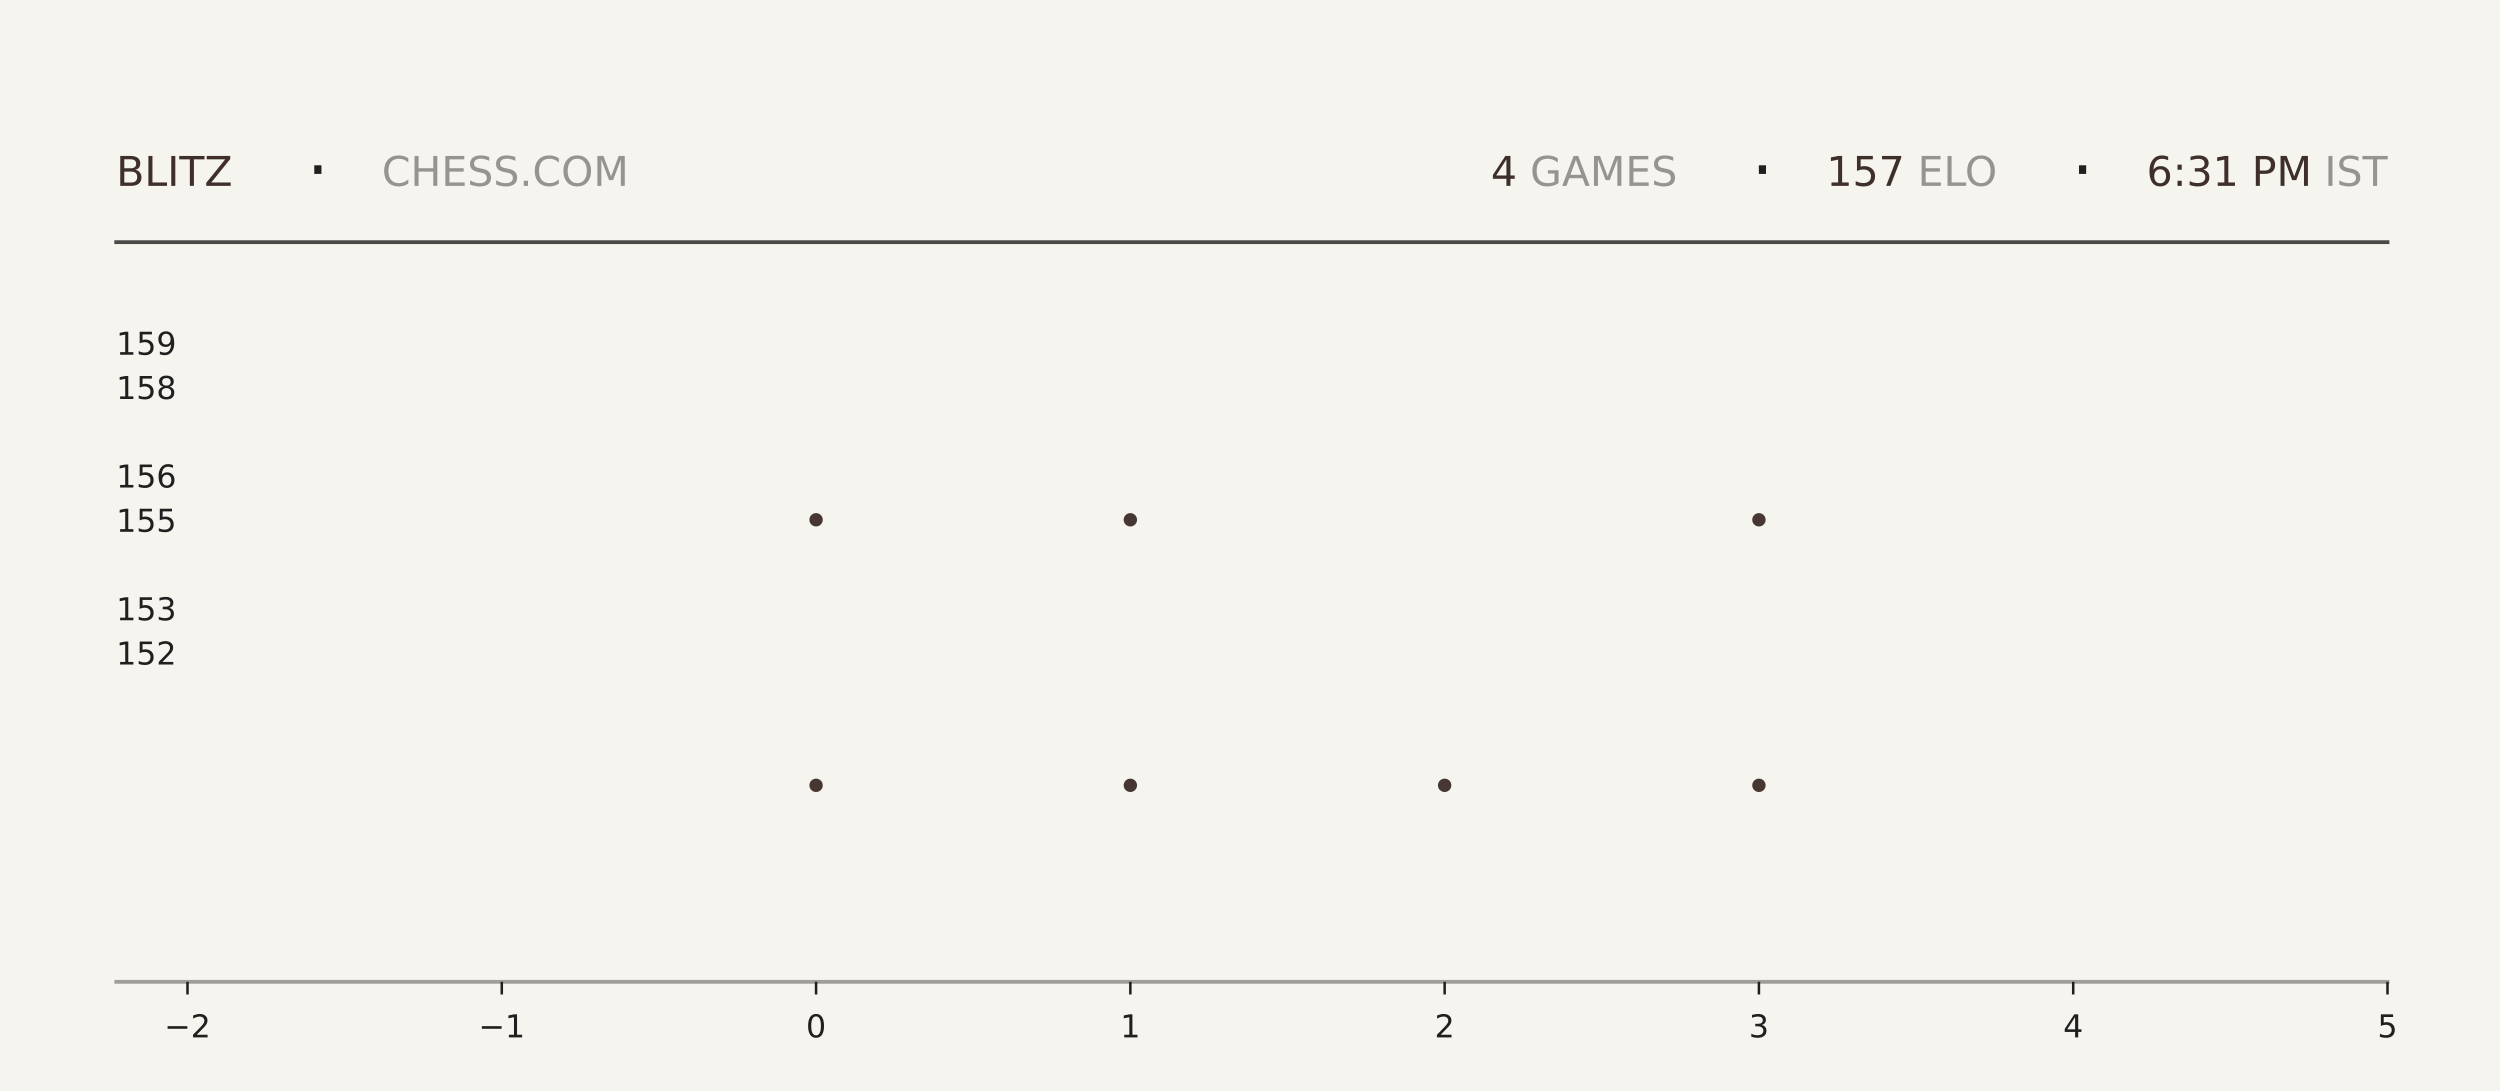
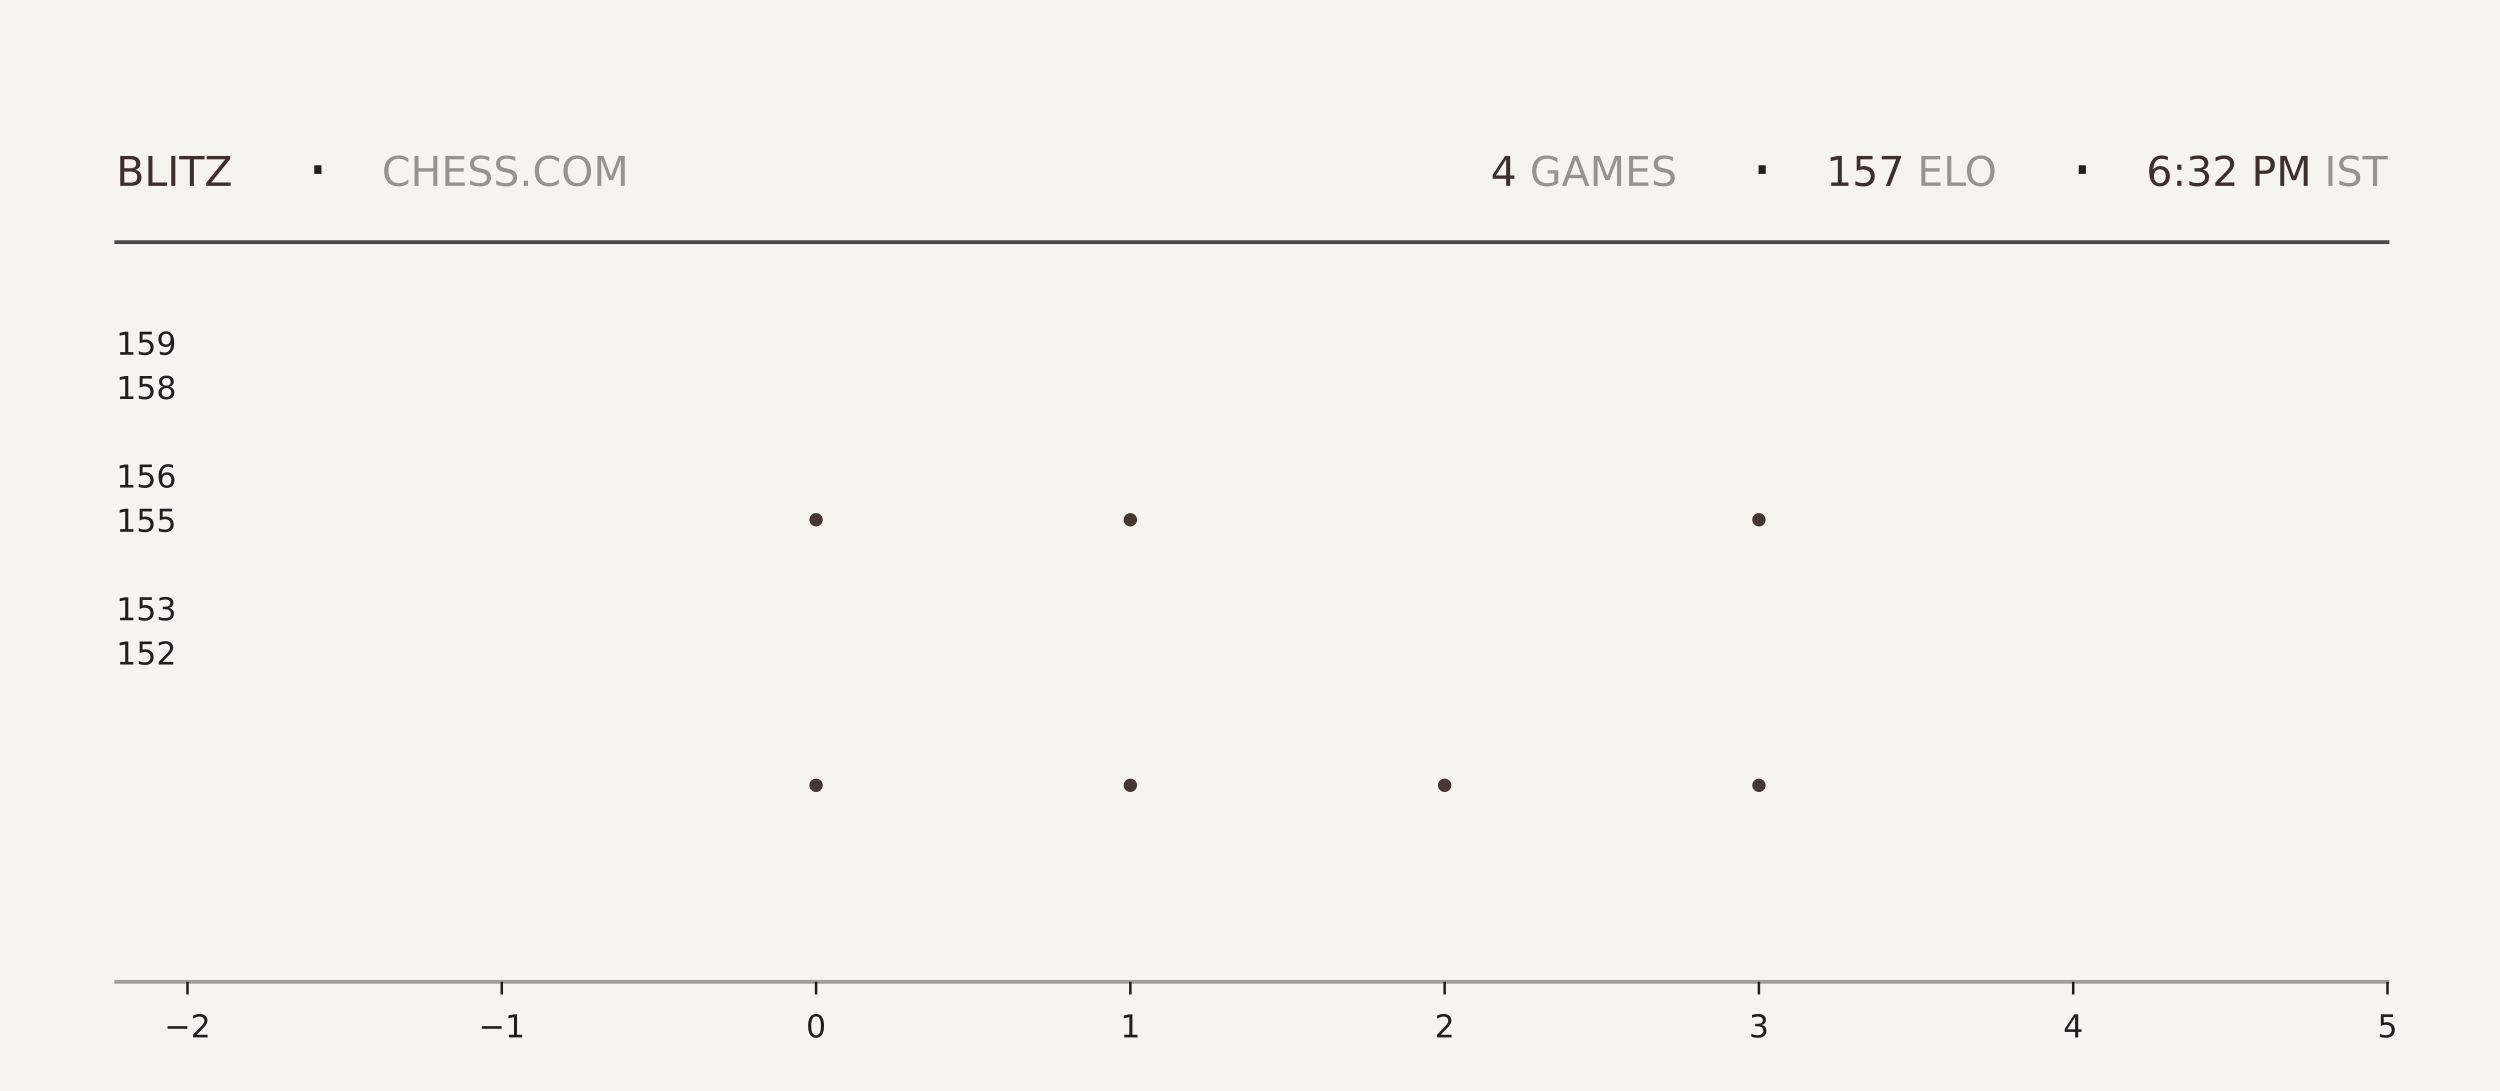
<svg xmlns="http://www.w3.org/2000/svg" xmlns:xlink="http://www.w3.org/1999/xlink" width="792pt" height="345.6pt" viewBox="0 0 792 345.6" version="1.1">
  <defs>
    <style type="text/css">*{stroke-linejoin: round; stroke-linecap: butt}</style>
  </defs>
  <g id="figure_1">
    <g id="patch_1">
      <path d="M 0 345.6  L 792 345.6  L 792 0  L 0 0  z " style="fill: #f6f4ef" />
    </g>
    <g id="axes_1">
      <g id="patch_2">
        <path d="M 59.4 311.04  L 756.36 311.04  L 756.36 103.68  L 59.4 103.68  z " style="fill: #f6f4ef" />
      </g>
      <g id="PathCollection_1">
        <defs>
-           <path id="m4589039268" d="M 0 2.121  C 0.563 2.121 1.102 1.898 1.5 1.5  C 1.898 1.102 2.121 0.563 2.121 0  C 2.121 -0.563 1.898 -1.102 1.5 -1.5  C 1.102 -1.898 0.563 -2.121 0 -2.121  C -0.563 -2.121 -1.102 -1.898 -1.5 -1.5  C -1.898 -1.102 -2.121 -0.563 -2.121 0  C -2.121 0.563 -1.898 1.102 -1.5 1.5  C -1.102 1.898 -0.563 2.121 0 2.121  z " />
-         </defs>
-         <g clip-path="url(#p5096141d75)">
-           <use xlink:href="#m4589039268" x="258.531" y="248.79" style="fill: #3e2f2a; fill-opacity: 0.95" />
-           <use xlink:href="#m4589039268" x="258.531" y="164.668" style="fill: #3e2f2a; fill-opacity: 0.95" />
+           <path id="me76ceead9a" d="M 0 2.121  C 0.563 2.121 1.102 1.898 1.5 1.5  C 1.898 1.102 2.121 0.563 2.121 0  C 2.121 -0.563 1.898 -1.102 1.5 -1.5  C 1.102 -1.898 0.563 -2.121 0 -2.121  C -0.563 -2.121 -1.102 -1.898 -1.5 -1.5  C -1.898 -1.102 -2.121 -0.563 -2.121 0  C -2.121 0.563 -1.898 1.102 -1.5 1.5  C -1.102 1.898 -0.563 2.121 0 2.121  z " />
+         </defs>
+         <g clip-path="url(#p7d98d94d99)">
+           <use xlink:href="#me76ceead9a" x="258.531" y="248.79" style="fill: #3e2f2a; fill-opacity: 0.95" />
+           <use xlink:href="#me76ceead9a" x="258.531" y="164.668" style="fill: #3e2f2a; fill-opacity: 0.95" />
        </g>
      </g>
      <g id="PathCollection_2">
-         <g clip-path="url(#p5096141d75)">
-           <use xlink:href="#m4589039268" x="358.097" y="248.79" style="fill: #3e2f2a; fill-opacity: 0.95" />
-           <use xlink:href="#m4589039268" x="358.097" y="164.668" style="fill: #3e2f2a; fill-opacity: 0.95" />
-           <use xlink:href="#m4589039268" x="358.097" y="80.547" style="fill: #3e2f2a; fill-opacity: 0.95" />
+         <g clip-path="url(#p7d98d94d99)">
+           <use xlink:href="#me76ceead9a" x="358.097" y="248.79" style="fill: #3e2f2a; fill-opacity: 0.95" />
+           <use xlink:href="#me76ceead9a" x="358.097" y="164.668" style="fill: #3e2f2a; fill-opacity: 0.95" />
+           <use xlink:href="#me76ceead9a" x="358.097" y="80.547" style="fill: #3e2f2a; fill-opacity: 0.95" />
        </g>
      </g>
      <g id="PathCollection_3">
-         <g clip-path="url(#p5096141d75)">
-           <use xlink:href="#m4589039268" x="457.663" y="248.79" style="fill: #3e2f2a; fill-opacity: 0.95" />
+         <g clip-path="url(#p7d98d94d99)">
+           <use xlink:href="#me76ceead9a" x="457.663" y="248.79" style="fill: #3e2f2a; fill-opacity: 0.95" />
        </g>
      </g>
      <g id="PathCollection_4">
-         <g clip-path="url(#p5096141d75)">
-           <use xlink:href="#m4589039268" x="557.229" y="248.79" style="fill: #3e2f2a; fill-opacity: 0.95" />
-           <use xlink:href="#m4589039268" x="557.229" y="164.668" style="fill: #3e2f2a; fill-opacity: 0.95" />
-           <use xlink:href="#m4589039268" x="557.229" y="80.547" style="fill: #3e2f2a; fill-opacity: 0.95" />
+         <g clip-path="url(#p7d98d94d99)">
+           <use xlink:href="#me76ceead9a" x="557.229" y="248.79" style="fill: #3e2f2a; fill-opacity: 0.95" />
+           <use xlink:href="#me76ceead9a" x="557.229" y="164.668" style="fill: #3e2f2a; fill-opacity: 0.95" />
+           <use xlink:href="#me76ceead9a" x="557.229" y="80.547" style="fill: #3e2f2a; fill-opacity: 0.95" />
        </g>
      </g>
      <g id="matplotlib.axis_1">
        <g id="xtick_1">
          <g id="line2d_1">
            <defs>
-               <path id="md7a0860d28" d="M 0 0  L 0 4  " style="stroke: #1f1f1f; stroke-width: 0.8" />
+               <path id="m46c41cf28f" d="M 0 0  L 0 4  " style="stroke: #1f1f1f; stroke-width: 0.8" />
            </defs>
            <g>
-               <use xlink:href="#md7a0860d28" x="59.4" y="311.04" style="fill: #1f1f1f; stroke: #1f1f1f; stroke-width: 0.8" />
+               <use xlink:href="#m46c41cf28f" x="59.4" y="311.04" style="fill: #1f1f1f; stroke: #1f1f1f; stroke-width: 0.8" />
            </g>
          </g>
          <g id="text_1">
            <g style="fill: #1f1f1f" transform="translate(52.02891 328.6384) scale(0.1 -0.1)">
              <defs>
                <path id="DejaVuSans-2212" d="M 678 2272  L 4684 2272  L 4684 1741  L 678 1741  L 678 2272  z " transform="scale(0.015625)" />
                <path id="DejaVuSans-32" d="M 1228 531  L 3431 531  L 3431 0  L 469 0  L 469 531  Q 828 903 1448 1529  Q 2069 2156 2228 2338  Q 2531 2678 2651 2914  Q 2772 3150 2772 3378  Q 2772 3750 2511 3984  Q 2250 4219 1831 4219  Q 1534 4219 1204 4116  Q 875 4013 500 3803  L 500 4441  Q 881 4594 1212 4672  Q 1544 4750 1819 4750  Q 2544 4750 2975 4387  Q 3406 4025 3406 3419  Q 3406 3131 3298 2873  Q 3191 2616 2906 2266  Q 2828 2175 2409 1742  Q 1991 1309 1228 531  z " transform="scale(0.015625)" />
              </defs>
              <use xlink:href="#DejaVuSans-2212" />
              <use xlink:href="#DejaVuSans-32" transform="translate(83.78906 0)" />
            </g>
          </g>
        </g>
        <g id="xtick_2">
          <g id="line2d_2">
            <g>
-               <use xlink:href="#md7a0860d28" x="158.966" y="311.04" style="fill: #1f1f1f; stroke: #1f1f1f; stroke-width: 0.8" />
+               <use xlink:href="#m46c41cf28f" x="158.966" y="311.04" style="fill: #1f1f1f; stroke: #1f1f1f; stroke-width: 0.8" />
            </g>
          </g>
          <g id="text_2">
            <g style="fill: #1f1f1f" transform="translate(151.5946 328.6384) scale(0.1 -0.1)">
              <defs>
                <path id="DejaVuSans-31" d="M 794 531  L 1825 531  L 1825 4091  L 703 3866  L 703 4441  L 1819 4666  L 2450 4666  L 2450 531  L 3481 531  L 3481 0  L 794 0  L 794 531  z " transform="scale(0.015625)" />
              </defs>
              <use xlink:href="#DejaVuSans-2212" />
              <use xlink:href="#DejaVuSans-31" transform="translate(83.78906 0)" />
            </g>
          </g>
        </g>
        <g id="xtick_3">
          <g id="line2d_3">
            <g>
-               <use xlink:href="#md7a0860d28" x="258.531" y="311.04" style="fill: #1f1f1f; stroke: #1f1f1f; stroke-width: 0.8" />
+               <use xlink:href="#m46c41cf28f" x="258.531" y="311.04" style="fill: #1f1f1f; stroke: #1f1f1f; stroke-width: 0.8" />
            </g>
          </g>
          <g id="text_3">
            <g style="fill: #1f1f1f" transform="translate(255.3502 328.6384) scale(0.1 -0.1)">
              <defs>
                <path id="DejaVuSans-30" d="M 2034 4250  Q 1547 4250 1301 3770  Q 1056 3291 1056 2328  Q 1056 1369 1301 889  Q 1547 409 2034 409  Q 2525 409 2770 889  Q 3016 1369 3016 2328  Q 3016 3291 2770 3770  Q 2525 4250 2034 4250  z M 2034 4750  Q 2819 4750 3233 4129  Q 3647 3509 3647 2328  Q 3647 1150 3233 529  Q 2819 -91 2034 -91  Q 1250 -91 836 529  Q 422 1150 422 2328  Q 422 3509 836 4129  Q 1250 4750 2034 4750  z " transform="scale(0.015625)" />
              </defs>
              <use xlink:href="#DejaVuSans-30" />
            </g>
          </g>
        </g>
        <g id="xtick_4">
          <g id="line2d_4">
            <g>
-               <use xlink:href="#md7a0860d28" x="358.097" y="311.04" style="fill: #1f1f1f; stroke: #1f1f1f; stroke-width: 0.8" />
+               <use xlink:href="#m46c41cf28f" x="358.097" y="311.04" style="fill: #1f1f1f; stroke: #1f1f1f; stroke-width: 0.8" />
            </g>
          </g>
          <g id="text_4">
            <g style="fill: #1f1f1f" transform="translate(354.9159 328.6384) scale(0.1 -0.1)">
              <use xlink:href="#DejaVuSans-31" />
            </g>
          </g>
        </g>
        <g id="xtick_5">
          <g id="line2d_5">
            <g>
-               <use xlink:href="#md7a0860d28" x="457.663" y="311.04" style="fill: #1f1f1f; stroke: #1f1f1f; stroke-width: 0.8" />
+               <use xlink:href="#m46c41cf28f" x="457.663" y="311.04" style="fill: #1f1f1f; stroke: #1f1f1f; stroke-width: 0.8" />
            </g>
          </g>
          <g id="text_5">
            <g style="fill: #1f1f1f" transform="translate(454.4816 328.6384) scale(0.1 -0.1)">
              <use xlink:href="#DejaVuSans-32" />
            </g>
          </g>
        </g>
        <g id="xtick_6">
          <g id="line2d_6">
            <g>
-               <use xlink:href="#md7a0860d28" x="557.229" y="311.04" style="fill: #1f1f1f; stroke: #1f1f1f; stroke-width: 0.8" />
+               <use xlink:href="#m46c41cf28f" x="557.229" y="311.04" style="fill: #1f1f1f; stroke: #1f1f1f; stroke-width: 0.8" />
            </g>
          </g>
          <g id="text_6">
            <g style="fill: #1f1f1f" transform="translate(554.0473 328.6384) scale(0.1 -0.1)">
              <defs>
                <path id="DejaVuSans-33" d="M 2597 2516  Q 3050 2419 3304 2112  Q 3559 1806 3559 1356  Q 3559 666 3084 287  Q 2609 -91 1734 -91  Q 1441 -91 1130 -33  Q 819 25 488 141  L 488 750  Q 750 597 1062 519  Q 1375 441 1716 441  Q 2309 441 2620 675  Q 2931 909 2931 1356  Q 2931 1769 2642 2001  Q 2353 2234 1838 2234  L 1294 2234  L 1294 2753  L 1863 2753  Q 2328 2753 2575 2939  Q 2822 3125 2822 3475  Q 2822 3834 2567 4026  Q 2313 4219 1838 4219  Q 1578 4219 1281 4162  Q 984 4106 628 3988  L 628 4550  Q 988 4650 1302 4700  Q 1616 4750 1894 4750  Q 2613 4750 3031 4423  Q 3450 4097 3450 3541  Q 3450 3153 3228 2886  Q 3006 2619 2597 2516  z " transform="scale(0.015625)" />
              </defs>
              <use xlink:href="#DejaVuSans-33" />
            </g>
          </g>
        </g>
        <g id="xtick_7">
          <g id="line2d_7">
            <g>
-               <use xlink:href="#md7a0860d28" x="656.794" y="311.04" style="fill: #1f1f1f; stroke: #1f1f1f; stroke-width: 0.8" />
+               <use xlink:href="#m46c41cf28f" x="656.794" y="311.04" style="fill: #1f1f1f; stroke: #1f1f1f; stroke-width: 0.8" />
            </g>
          </g>
          <g id="text_7">
            <g style="fill: #1f1f1f" transform="translate(653.613 328.6384) scale(0.1 -0.1)">
              <defs>
                <path id="DejaVuSans-34" d="M 2419 4116  L 825 1625  L 2419 1625  L 2419 4116  z M 2253 4666  L 3047 4666  L 3047 1625  L 3713 1625  L 3713 1100  L 3047 1100  L 3047 0  L 2419 0  L 2419 1100  L 313 1100  L 313 1709  L 2253 4666  z " transform="scale(0.015625)" />
              </defs>
              <use xlink:href="#DejaVuSans-34" />
            </g>
          </g>
        </g>
        <g id="xtick_8">
          <g id="line2d_8">
            <g>
-               <use xlink:href="#md7a0860d28" x="756.36" y="311.04" style="fill: #1f1f1f; stroke: #1f1f1f; stroke-width: 0.8" />
+               <use xlink:href="#m46c41cf28f" x="756.36" y="311.04" style="fill: #1f1f1f; stroke: #1f1f1f; stroke-width: 0.8" />
            </g>
          </g>
          <g id="text_8">
            <g style="fill: #1f1f1f" transform="translate(753.1788 328.6384) scale(0.1 -0.1)">
              <defs>
                <path id="DejaVuSans-35" d="M 691 4666  L 3169 4666  L 3169 4134  L 1269 4134  L 1269 2991  Q 1406 3038 1543 3061  Q 1681 3084 1819 3084  Q 2600 3084 3056 2656  Q 3513 2228 3513 1497  Q 3513 744 3044 326  Q 2575 -91 1722 -91  Q 1428 -91 1123 -41  Q 819 9 494 109  L 494 744  Q 775 591 1075 516  Q 1375 441 1709 441  Q 2250 441 2565 725  Q 2881 1009 2881 1497  Q 2881 1984 2565 2268  Q 2250 2553 1709 2553  Q 1456 2553 1204 2497  Q 953 2441 691 2322  L 691 4666  z " transform="scale(0.015625)" />
              </defs>
              <use xlink:href="#DejaVuSans-35" />
            </g>
          </g>
        </g>
      </g>
      <g id="matplotlib.axis_2">
        <g id="ytick_1">
          <g id="line2d_9" />
          <g id="text_9">
            <g style="fill: #1f1f1f" transform="translate(36.8125 210.5283) scale(0.1 -0.1)">
              <use xlink:href="#DejaVuSans-31" />
              <use xlink:href="#DejaVuSans-35" transform="translate(63.62305 0)" />
              <use xlink:href="#DejaVuSans-32" transform="translate(127.2461 0)" />
            </g>
          </g>
        </g>
        <g id="ytick_2">
          <g id="line2d_10" />
          <g id="text_10">
            <g style="fill: #1f1f1f" transform="translate(36.8125 196.508) scale(0.1 -0.1)">
              <use xlink:href="#DejaVuSans-31" />
              <use xlink:href="#DejaVuSans-35" transform="translate(63.62305 0)" />
              <use xlink:href="#DejaVuSans-33" transform="translate(127.2461 0)" />
            </g>
          </g>
        </g>
        <g id="ytick_3">
          <g id="line2d_11" />
          <g id="text_11">
            <g style="fill: #1f1f1f" transform="translate(36.8125 168.4675) scale(0.1 -0.1)">
              <use xlink:href="#DejaVuSans-31" />
              <use xlink:href="#DejaVuSans-35" transform="translate(63.62305 0)" />
              <use xlink:href="#DejaVuSans-35" transform="translate(127.2461 0)" />
            </g>
          </g>
        </g>
        <g id="ytick_4">
          <g id="line2d_12" />
          <g id="text_12">
            <g style="fill: #1f1f1f" transform="translate(36.8125 154.4472) scale(0.1 -0.1)">
              <defs>
                <path id="DejaVuSans-36" d="M 2113 2584  Q 1688 2584 1439 2293  Q 1191 2003 1191 1497  Q 1191 994 1439 701  Q 1688 409 2113 409  Q 2538 409 2786 701  Q 3034 994 3034 1497  Q 3034 2003 2786 2293  Q 2538 2584 2113 2584  z M 3366 4563  L 3366 3988  Q 3128 4100 2886 4159  Q 2644 4219 2406 4219  Q 1781 4219 1451 3797  Q 1122 3375 1075 2522  Q 1259 2794 1537 2939  Q 1816 3084 2150 3084  Q 2853 3084 3261 2657  Q 3669 2231 3669 1497  Q 3669 778 3244 343  Q 2819 -91 2113 -91  Q 1303 -91 875 529  Q 447 1150 447 2328  Q 447 3434 972 4092  Q 1497 4750 2381 4750  Q 2619 4750 2861 4703  Q 3103 4656 3366 4563  z " transform="scale(0.015625)" />
              </defs>
              <use xlink:href="#DejaVuSans-31" />
              <use xlink:href="#DejaVuSans-35" transform="translate(63.62305 0)" />
              <use xlink:href="#DejaVuSans-36" transform="translate(127.2461 0)" />
            </g>
          </g>
        </g>
        <g id="ytick_5">
          <g id="line2d_13" />
          <g id="text_13">
            <g style="fill: #1f1f1f" transform="translate(36.8125 126.4066) scale(0.1 -0.1)">
              <defs>
                <path id="DejaVuSans-38" d="M 2034 2216  Q 1584 2216 1326 1975  Q 1069 1734 1069 1313  Q 1069 891 1326 650  Q 1584 409 2034 409  Q 2484 409 2743 651  Q 3003 894 3003 1313  Q 3003 1734 2745 1975  Q 2488 2216 2034 2216  z M 1403 2484  Q 997 2584 770 2862  Q 544 3141 544 3541  Q 544 4100 942 4425  Q 1341 4750 2034 4750  Q 2731 4750 3128 4425  Q 3525 4100 3525 3541  Q 3525 3141 3298 2862  Q 3072 2584 2669 2484  Q 3125 2378 3379 2068  Q 3634 1759 3634 1313  Q 3634 634 3220 271  Q 2806 -91 2034 -91  Q 1263 -91 848 271  Q 434 634 434 1313  Q 434 1759 690 2068  Q 947 2378 1403 2484  z M 1172 3481  Q 1172 3119 1398 2916  Q 1625 2713 2034 2713  Q 2441 2713 2670 2916  Q 2900 3119 2900 3481  Q 2900 3844 2670 4047  Q 2441 4250 2034 4250  Q 1625 4250 1398 4047  Q 1172 3844 1172 3481  z " transform="scale(0.015625)" />
              </defs>
              <use xlink:href="#DejaVuSans-31" />
              <use xlink:href="#DejaVuSans-35" transform="translate(63.62305 0)" />
              <use xlink:href="#DejaVuSans-38" transform="translate(127.2461 0)" />
            </g>
          </g>
        </g>
        <g id="ytick_6">
          <g id="line2d_14" />
          <g id="text_14">
            <g style="fill: #1f1f1f" transform="translate(36.8125 112.3863) scale(0.1 -0.1)">
              <defs>
                <path id="DejaVuSans-39" d="M 703 97  L 703 672  Q 941 559 1184 500  Q 1428 441 1663 441  Q 2288 441 2617 861  Q 2947 1281 2994 2138  Q 2813 1869 2534 1725  Q 2256 1581 1919 1581  Q 1219 1581 811 2004  Q 403 2428 403 3163  Q 403 3881 828 4315  Q 1253 4750 1959 4750  Q 2769 4750 3195 4129  Q 3622 3509 3622 2328  Q 3622 1225 3098 567  Q 2575 -91 1691 -91  Q 1453 -91 1209 -44  Q 966 3 703 97  z M 1959 2075  Q 2384 2075 2632 2365  Q 2881 2656 2881 3163  Q 2881 3666 2632 3958  Q 2384 4250 1959 4250  Q 1534 4250 1286 3958  Q 1038 3666 1038 3163  Q 1038 2656 1286 2365  Q 1534 2075 1959 2075  z " transform="scale(0.015625)" />
              </defs>
              <use xlink:href="#DejaVuSans-31" />
              <use xlink:href="#DejaVuSans-35" transform="translate(63.62305 0)" />
              <use xlink:href="#DejaVuSans-39" transform="translate(127.2461 0)" />
            </g>
          </g>
        </g>
      </g>
    </g>
    <g id="line2d_15">
      <path d="M 36.82 76.723  L 756.36 76.723  " style="fill: none; stroke: #1f1f1f; stroke-opacity: 0.8; stroke-width: 1.2; stroke-linecap: square" />
    </g>
    <g id="line2d_16">
      <path d="M 36.82 311.04  L 756.36 311.04  " style="fill: none; stroke: #1f1f1f; stroke-opacity: 0.4; stroke-width: 1.2; stroke-linecap: square" />
    </g>
    <g id="text_15">
      <g style="fill: #3e2f2a" transform="translate(36.82 58.88319) scale(0.13 -0.13)">
        <defs>
          <path id="DejaVuSans-42" d="M 1259 2228  L 1259 519  L 2272 519  Q 2781 519 3026 730  Q 3272 941 3272 1375  Q 3272 1813 3026 2020  Q 2781 2228 2272 2228  L 1259 2228  z M 1259 4147  L 1259 2741  L 2194 2741  Q 2656 2741 2882 2914  Q 3109 3088 3109 3444  Q 3109 3797 2882 3972  Q 2656 4147 2194 4147  L 1259 4147  z M 628 4666  L 2241 4666  Q 2963 4666 3353 4366  Q 3744 4066 3744 3513  Q 3744 3084 3544 2831  Q 3344 2578 2956 2516  Q 3422 2416 3680 2098  Q 3938 1781 3938 1306  Q 3938 681 3513 340  Q 3088 0 2303 0  L 628 0  L 628 4666  z " transform="scale(0.015625)" />
          <path id="DejaVuSans-4c" d="M 628 4666  L 1259 4666  L 1259 531  L 3531 531  L 3531 0  L 628 0  L 628 4666  z " transform="scale(0.015625)" />
          <path id="DejaVuSans-49" d="M 628 4666  L 1259 4666  L 1259 0  L 628 0  L 628 4666  z " transform="scale(0.015625)" />
          <path id="DejaVuSans-54" d="M -19 4666  L 3928 4666  L 3928 4134  L 2272 4134  L 2272 0  L 1638 0  L 1638 4134  L -19 4134  L -19 4666  z " transform="scale(0.015625)" />
          <path id="DejaVuSans-5a" d="M 359 4666  L 4025 4666  L 4025 4184  L 1075 531  L 4097 531  L 4097 0  L 288 0  L 288 481  L 3238 4134  L 359 4134  L 359 4666  z " transform="scale(0.015625)" />
        </defs>
        <use xlink:href="#DejaVuSans-42" />
        <use xlink:href="#DejaVuSans-4c" transform="translate(68.60352 0)" />
        <use xlink:href="#DejaVuSans-49" transform="translate(124.3164 0)" />
        <use xlink:href="#DejaVuSans-54" transform="translate(153.8086 0)" />
        <use xlink:href="#DejaVuSans-5a" transform="translate(214.8926 0)" />
      </g>
    </g>
    <g id="text_16">
      <g style="fill: #1f1f1f" transform="translate(97.21 61.36662) scale(0.22 -0.22)">
        <defs>
          <path id="DejaVuSans-b7" d="M 684 2619  L 1344 2619  L 1344 1825  L 684 1825  L 684 2619  z " transform="scale(0.015625)" />
        </defs>
        <use xlink:href="#DejaVuSans-b7" />
      </g>
    </g>
    <g id="text_17">
      <g style="fill: #1f1f1f; opacity: 0.45" transform="translate(120.97 58.88319) scale(0.13 -0.13)">
        <defs>
          <path id="DejaVuSans-43" d="M 4122 4306  L 4122 3641  Q 3803 3938 3442 4084  Q 3081 4231 2675 4231  Q 1875 4231 1450 3742  Q 1025 3253 1025 2328  Q 1025 1406 1450 917  Q 1875 428 2675 428  Q 3081 428 3442 575  Q 3803 722 4122 1019  L 4122 359  Q 3791 134 3420 21  Q 3050 -91 2638 -91  Q 1578 -91 968 557  Q 359 1206 359 2328  Q 359 3453 968 4101  Q 1578 4750 2638 4750  Q 3056 4750 3426 4639  Q 3797 4528 4122 4306  z " transform="scale(0.015625)" />
          <path id="DejaVuSans-48" d="M 628 4666  L 1259 4666  L 1259 2753  L 3553 2753  L 3553 4666  L 4184 4666  L 4184 0  L 3553 0  L 3553 2222  L 1259 2222  L 1259 0  L 628 0  L 628 4666  z " transform="scale(0.015625)" />
          <path id="DejaVuSans-45" d="M 628 4666  L 3578 4666  L 3578 4134  L 1259 4134  L 1259 2753  L 3481 2753  L 3481 2222  L 1259 2222  L 1259 531  L 3634 531  L 3634 0  L 628 0  L 628 4666  z " transform="scale(0.015625)" />
          <path id="DejaVuSans-53" d="M 3425 4513  L 3425 3897  Q 3066 4069 2747 4153  Q 2428 4238 2131 4238  Q 1616 4238 1336 4038  Q 1056 3838 1056 3469  Q 1056 3159 1242 3001  Q 1428 2844 1947 2747  L 2328 2669  Q 3034 2534 3370 2195  Q 3706 1856 3706 1288  Q 3706 609 3251 259  Q 2797 -91 1919 -91  Q 1588 -91 1214 -16  Q 841 59 441 206  L 441 856  Q 825 641 1194 531  Q 1563 422 1919 422  Q 2459 422 2753 634  Q 3047 847 3047 1241  Q 3047 1584 2836 1778  Q 2625 1972 2144 2069  L 1759 2144  Q 1053 2284 737 2584  Q 422 2884 422 3419  Q 422 4038 858 4394  Q 1294 4750 2059 4750  Q 2388 4750 2728 4690  Q 3069 4631 3425 4513  z " transform="scale(0.015625)" />
          <path id="DejaVuSans-2e" d="M 684 794  L 1344 794  L 1344 0  L 684 0  L 684 794  z " transform="scale(0.015625)" />
          <path id="DejaVuSans-4f" d="M 2522 4238  Q 1834 4238 1429 3725  Q 1025 3213 1025 2328  Q 1025 1447 1429 934  Q 1834 422 2522 422  Q 3209 422 3611 934  Q 4013 1447 4013 2328  Q 4013 3213 3611 3725  Q 3209 4238 2522 4238  z M 2522 4750  Q 3503 4750 4090 4092  Q 4678 3434 4678 2328  Q 4678 1225 4090 567  Q 3503 -91 2522 -91  Q 1538 -91 948 565  Q 359 1222 359 2328  Q 359 3434 948 4092  Q 1538 4750 2522 4750  z " transform="scale(0.015625)" />
          <path id="DejaVuSans-4d" d="M 628 4666  L 1569 4666  L 2759 1491  L 3956 4666  L 4897 4666  L 4897 0  L 4281 0  L 4281 4097  L 3078 897  L 2444 897  L 1241 4097  L 1241 0  L 628 0  L 628 4666  z " transform="scale(0.015625)" />
        </defs>
        <use xlink:href="#DejaVuSans-43" />
        <use xlink:href="#DejaVuSans-48" transform="translate(69.82422 0)" />
        <use xlink:href="#DejaVuSans-45" transform="translate(145.0195 0)" />
        <use xlink:href="#DejaVuSans-53" transform="translate(208.2031 0)" />
        <use xlink:href="#DejaVuSans-53" transform="translate(271.6797 0)" />
        <use xlink:href="#DejaVuSans-2e" transform="translate(335.1562 0)" />
        <use xlink:href="#DejaVuSans-43" transform="translate(366.9434 0)" />
        <use xlink:href="#DejaVuSans-4f" transform="translate(436.7676 0)" />
        <use xlink:href="#DejaVuSans-4d" transform="translate(515.4785 0)" />
      </g>
    </g>
    <g id="text_18">
-       <g style="fill: #3e2f2a" transform="translate(472.32 58.88319) scale(0.13 -0.13)">
+       <g style="fill: #3e2f2a" transform="translate(472.23 58.88319) scale(0.13 -0.13)">
        <use xlink:href="#DejaVuSans-34" />
      </g>
    </g>
    <g id="text_19">
-       <g style="fill: #1f1f1f; opacity: 0.45" transform="translate(480.6 58.88319) scale(0.13 -0.13)">
+       <g style="fill: #1f1f1f; opacity: 0.45" transform="translate(480.51 58.88319) scale(0.13 -0.13)">
        <defs>
          <path id="DejaVuSans-20" transform="scale(0.015625)" />
          <path id="DejaVuSans-47" d="M 3809 666  L 3809 1919  L 2778 1919  L 2778 2438  L 4434 2438  L 4434 434  Q 4069 175 3628 42  Q 3188 -91 2688 -91  Q 1594 -91 976 548  Q 359 1188 359 2328  Q 359 3472 976 4111  Q 1594 4750 2688 4750  Q 3144 4750 3555 4637  Q 3966 4525 4313 4306  L 4313 3634  Q 3963 3931 3569 4081  Q 3175 4231 2741 4231  Q 1884 4231 1454 3753  Q 1025 3275 1025 2328  Q 1025 1384 1454 906  Q 1884 428 2741 428  Q 3075 428 3337 486  Q 3600 544 3809 666  z " transform="scale(0.015625)" />
          <path id="DejaVuSans-41" d="M 2188 4044  L 1331 1722  L 3047 1722  L 2188 4044  z M 1831 4666  L 2547 4666  L 4325 0  L 3669 0  L 3244 1197  L 1141 1197  L 716 0  L 50 0  L 1831 4666  z " transform="scale(0.015625)" />
        </defs>
        <use xlink:href="#DejaVuSans-20" />
        <use xlink:href="#DejaVuSans-47" transform="translate(31.78711 0)" />
        <use xlink:href="#DejaVuSans-41" transform="translate(109.2773 0)" />
        <use xlink:href="#DejaVuSans-4d" transform="translate(177.6855 0)" />
        <use xlink:href="#DejaVuSans-45" transform="translate(263.9648 0)" />
        <use xlink:href="#DejaVuSans-53" transform="translate(327.1484 0)" />
      </g>
    </g>
    <g id="text_20">
-       <g style="fill: #1f1f1f" transform="translate(554.85 61.36662) scale(0.22 -0.22)">
+       <g style="fill: #1f1f1f" transform="translate(554.76 61.36662) scale(0.22 -0.22)">
        <use xlink:href="#DejaVuSans-b7" />
      </g>
    </g>
    <g id="text_21">
-       <g style="fill: #3e2f2a" transform="translate(578.61 58.88319) scale(0.13 -0.13)">
+       <g style="fill: #3e2f2a" transform="translate(578.52 58.88319) scale(0.13 -0.13)">
        <defs>
          <path id="DejaVuSans-37" d="M 525 4666  L 3525 4666  L 3525 4397  L 1831 0  L 1172 0  L 2766 4134  L 525 4134  L 525 4666  z " transform="scale(0.015625)" />
        </defs>
        <use xlink:href="#DejaVuSans-31" />
        <use xlink:href="#DejaVuSans-35" transform="translate(63.62305 0)" />
        <use xlink:href="#DejaVuSans-37" transform="translate(127.2461 0)" />
      </g>
    </g>
    <g id="text_22">
-       <g style="fill: #1f1f1f; opacity: 0.45" transform="translate(603.36 58.88319) scale(0.13 -0.13)">
+       <g style="fill: #1f1f1f; opacity: 0.45" transform="translate(603.27 58.88319) scale(0.13 -0.13)">
        <use xlink:href="#DejaVuSans-20" />
        <use xlink:href="#DejaVuSans-45" transform="translate(31.78711 0)" />
        <use xlink:href="#DejaVuSans-4c" transform="translate(94.9707 0)" />
        <use xlink:href="#DejaVuSans-4f" transform="translate(147.0586 0)" />
      </g>
    </g>
    <g id="text_23">
-       <g style="fill: #1f1f1f" transform="translate(656.28 61.36662) scale(0.22 -0.22)">
+       <g style="fill: #1f1f1f" transform="translate(656.19 61.36662) scale(0.22 -0.22)">
        <use xlink:href="#DejaVuSans-b7" />
      </g>
    </g>
    <g id="text_24">
-       <g style="fill: #3e2f2a" transform="translate(680.04 58.88319) scale(0.13 -0.13)">
+       <g style="fill: #3e2f2a" transform="translate(679.95 58.88319) scale(0.13 -0.13)">
        <defs>
          <path id="DejaVuSans-3a" d="M 750 794  L 1409 794  L 1409 0  L 750 0  L 750 794  z M 750 3309  L 1409 3309  L 1409 2516  L 750 2516  L 750 3309  z " transform="scale(0.015625)" />
          <path id="DejaVuSans-50" d="M 1259 4147  L 1259 2394  L 2053 2394  Q 2494 2394 2734 2622  Q 2975 2850 2975 3272  Q 2975 3691 2734 3919  Q 2494 4147 2053 4147  L 1259 4147  z M 628 4666  L 2053 4666  Q 2838 4666 3239 4311  Q 3641 3956 3641 3272  Q 3641 2581 3239 2228  Q 2838 1875 2053 1875  L 1259 1875  L 1259 0  L 628 0  L 628 4666  z " transform="scale(0.015625)" />
        </defs>
        <use xlink:href="#DejaVuSans-36" />
        <use xlink:href="#DejaVuSans-3a" transform="translate(63.62305 0)" />
        <use xlink:href="#DejaVuSans-33" transform="translate(97.31445 0)" />
-         <use xlink:href="#DejaVuSans-31" transform="translate(160.9375 0)" />
+         <use xlink:href="#DejaVuSans-32" transform="translate(160.9375 0)" />
        <use xlink:href="#DejaVuSans-20" transform="translate(224.5605 0)" />
        <use xlink:href="#DejaVuSans-50" transform="translate(256.3477 0)" />
        <use xlink:href="#DejaVuSans-4d" transform="translate(316.6504 0)" />
      </g>
    </g>
    <g id="text_25">
      <g style="fill: #1f1f1f; opacity: 0.45" transform="translate(732.24 58.88319) scale(0.13 -0.13)">
        <use xlink:href="#DejaVuSans-20" />
        <use xlink:href="#DejaVuSans-49" transform="translate(31.78711 0)" />
        <use xlink:href="#DejaVuSans-53" transform="translate(61.2793 0)" />
        <use xlink:href="#DejaVuSans-54" transform="translate(124.7559 0)" />
      </g>
    </g>
  </g>
  <defs>
-     <clipPath id="p5096141d75">
+     <clipPath id="p7d98d94d99">
      <rect x="59.4" y="103.68" width="696.96" height="207.36" />
    </clipPath>
  </defs>
</svg>
